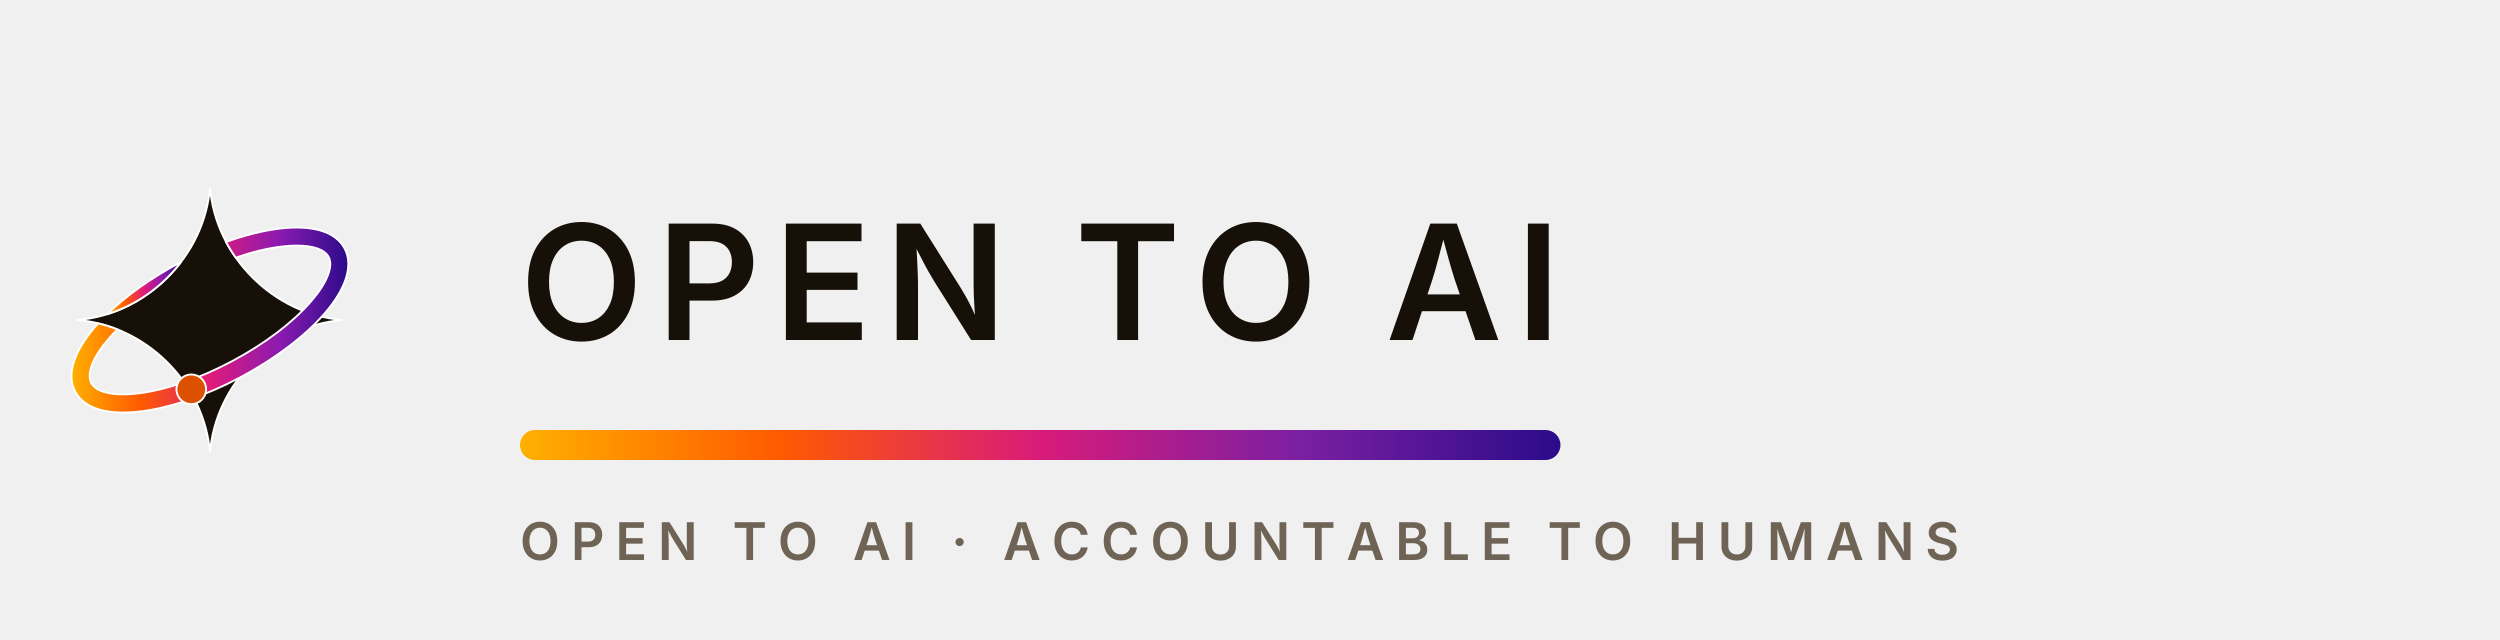
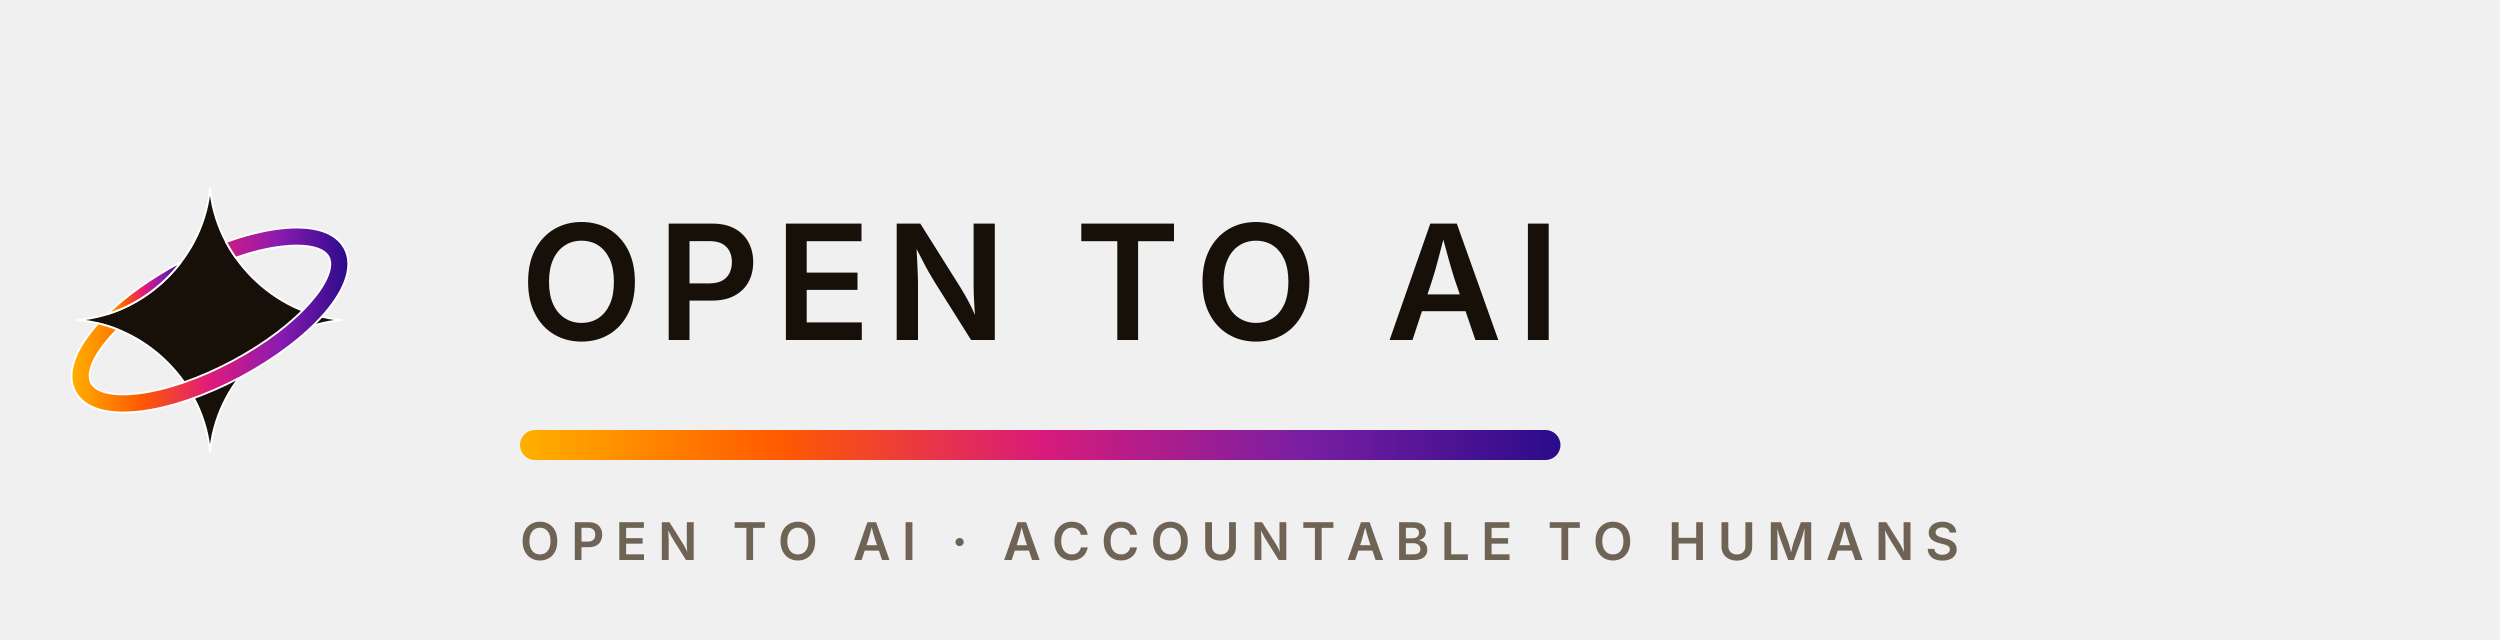
<svg xmlns="http://www.w3.org/2000/svg" width="250" height="64" viewBox="0 0 250 64" role="img">
  <defs>
    <linearGradient id="spec" x1="10" y1="6" x2="54" y2="58" gradientUnits="userSpaceOnUse">
      <stop offset="0" stop-color="#ffb000" />
      <stop offset=".27" stop-color="#ff6a00" />
      <stop offset=".52" stop-color="#e01b7a" />
      <stop offset=".74" stop-color="#8b1bb0" />
      <stop offset="1" stop-color="#2b0b8a" />
    </linearGradient>
    <linearGradient id="specwide" x1="0" y1="0" x2="1" y2="0">
      <stop offset="0" stop-color="#ffb000" />
      <stop offset=".25" stop-color="#ff5a00" />
      <stop offset=".5" stop-color="#d81b7a" />
      <stop offset=".75" stop-color="#7b1fa2" />
      <stop offset="1" stop-color="#2b0b8a" />
    </linearGradient>
  </defs>
  <g transform="translate(4.00 15.00) scale(0.09444)">
    <defs>
      <linearGradient id="g1m9" gradientUnits="userSpaceOnUse" x1="70.949" y1="146.286" x2="149.285" y2="146.286">
        <stop offset="0" stop-color="#FFB000" />
        <stop offset="0.25" stop-color="#FF5A00" />
        <stop offset="0.5" stop-color="#E01B7A" />
        <stop offset="0.75" stop-color="#8B1BB0" />
        <stop offset="1" stop-color="#2B0B8A" />
      </linearGradient>
      <linearGradient id="g2m9" gradientUnits="userSpaceOnUse" x1="33.495" y1="180" x2="326.505" y2="180">
        <stop offset="0" stop-color="#FFB000" />
        <stop offset="0.25" stop-color="#FF5A00" />
        <stop offset="0.5" stop-color="#E01B7A" />
        <stop offset="0.75" stop-color="#8B1BB0" />
        <stop offset="1" stop-color="#2B0B8A" />
      </linearGradient>
    </defs>
    <path d="M180,39.4c-5.6,73.1-67.5,135-140.6,140.6c73.1,5.6,135,67.5,140.6,140.6c5.6-73.1,67.5-135,140.6-140.6C247.5,174.4,185.6,112.5,180,39.4z" fill="#171008" stroke="#FFFFFF" stroke-width="2" />
    <path d="M149.3,118.6c-0.5,0.3-1,0.5-1.5,0.8c-30,16-56.7,35-76.8,54.5C102.1,164.3,129.6,144.5,149.3,118.6z" fill="url(#g1m9)" stroke="#FFFFFF" stroke-width="2" />
    <path d="M322.5,104.2c-9.4-17.7-33.7-25.1-68.5-21c-17.5,2.1-36.9,6.9-57,14.2c3.1,5.8,6.5,11.3,10.3,16.6c17.3-6,33.9-10.1,49-11.8c5.6-0.7,10.8-1,15.6-1c17.4,0,29.6,4.2,33.7,12c5.3,9.9-1.6,27.5-18.5,47c-19.3,22.4-49.1,45-83.9,63.5c-34.8,18.5-70.2,30.6-99.6,34.1c-25.6,3-44-1.1-49.3-11c-5.3-9.9,1.6-27.5,18.5-47c2.8-3.3,5.9-6.6,9.1-9.8c-6.6-2.6-13.4-4.8-20.3-6.4c-1.1,1.3-2.3,2.5-3.4,3.8c-22.8,26.5-30.3,50.8-20.9,68.5c7.7,14.5,25.4,22.1,50.8,22.1c5.5,0,11.5-0.4,17.7-1.1c31.7-3.8,69.5-16.6,106.3-36.2c36.8-19.6,68.6-43.7,89.5-67.9C324.5,146.2,331.9,121.9,322.5,104.2z" fill="url(#g2m9)" stroke="#FFFFFF" stroke-width="2" />
-     <circle cx="160.2" cy="253.4" r="15.7" fill="#dc5000" stroke="#FFFFFF" stroke-width="2" />
  </g>
  <path d="M58.15 34.16Q56.63 34.16 55.42 33.45Q54.21 32.74 53.51 31.40Q52.81 30.06 52.81 28.19Q52.81 26.30 53.51 24.96Q54.21 23.63 55.42 22.91Q56.63 22.20 58.15 22.20Q59.68 22.20 60.89 22.91Q62.09 23.63 62.79 24.96Q63.49 26.30 63.49 28.19Q63.49 30.06 62.79 31.40Q62.09 32.74 60.89 33.45Q59.68 34.16 58.15 34.16ZM58.15 32.29Q59.10 32.29 59.83 31.82Q60.56 31.34 60.98 30.43Q61.39 29.51 61.39 28.19Q61.39 26.85 60.98 25.93Q60.56 25.02 59.83 24.54Q59.10 24.07 58.15 24.07Q57.20 24.07 56.47 24.55Q55.74 25.02 55.32 25.94Q54.90 26.86 54.90 28.19Q54.90 29.51 55.32 30.43Q55.74 31.34 56.47 31.81Q57.20 32.29 58.15 32.29Z M66.87 34.00V22.36H71.22Q72.56 22.36 73.47 22.86Q74.38 23.36 74.85 24.23Q75.32 25.10 75.32 26.21Q75.32 27.33 74.85 28.20Q74.38 29.06 73.46 29.56Q72.54 30.06 71.19 30.06H68.30V28.34H70.91Q71.71 28.34 72.21 28.07Q72.71 27.80 72.95 27.31Q73.19 26.83 73.19 26.21Q73.19 25.59 72.95 25.12Q72.71 24.64 72.21 24.37Q71.70 24.11 70.90 24.11H68.95V34.00Z M78.59 34.00V22.36H86.15V24.12H80.67V27.26H85.75V28.99H80.67V32.24H86.18V34.00Z M89.67 34.00V22.36H92.03L96.06 28.77Q96.31 29.17 96.59 29.67Q96.88 30.18 97.18 30.80Q97.48 31.42 97.78 32.18H97.55Q97.49 31.52 97.45 30.83Q97.41 30.14 97.38 29.52Q97.36 28.89 97.36 28.47V22.36H99.48V34.00H97.11L93.48 28.23Q93.14 27.67 92.83 27.13Q92.53 26.60 92.18 25.91Q91.82 25.23 91.33 24.27H91.62Q91.67 25.12 91.71 25.89Q91.75 26.65 91.77 27.25Q91.80 27.85 91.80 28.22V34.00Z M108.13 24.12V22.36H117.40V24.12H113.81V34.00H111.73V24.12Z M125.60 34.16Q124.07 34.16 122.86 33.45Q121.65 32.74 120.95 31.40Q120.25 30.06 120.25 28.19Q120.25 26.30 120.95 24.96Q121.65 23.63 122.86 22.91Q124.07 22.20 125.60 22.20Q127.13 22.20 128.33 22.91Q129.54 23.63 130.24 24.96Q130.94 26.30 130.94 28.19Q130.94 30.06 130.24 31.40Q129.54 32.74 128.33 33.45Q127.13 34.16 125.60 34.16ZM125.60 32.29Q126.55 32.29 127.28 31.82Q128.01 31.34 128.43 30.43Q128.84 29.51 128.84 28.19Q128.84 26.85 128.43 25.93Q128.01 25.02 127.28 24.54Q126.55 24.07 125.60 24.07Q124.65 24.07 123.92 24.55Q123.18 25.02 122.77 25.94Q122.35 26.86 122.35 28.19Q122.35 29.51 122.77 30.43Q123.18 31.34 123.92 31.81Q124.65 32.29 125.60 32.29Z M138.96 34.00 143.03 22.36H145.68L149.83 34.00H147.54L145.47 27.95Q145.17 27.02 144.84 25.83Q144.51 24.65 144.11 23.14H144.55Q144.16 24.66 143.84 25.85Q143.53 27.05 143.24 27.95L141.25 34.00ZM141.33 31.12V29.44H147.46V31.12Z M154.87 22.36V34.00H152.79V22.36Z" fill="#171008" />
  <rect x="52.0" y="43" width="104.045" height="3" rx="1.5" fill="url(#specwide)" />
  <path d="M54.00 56.05Q53.50 56.05 53.11 55.82Q52.72 55.59 52.49 55.15Q52.26 54.72 52.26 54.11Q52.26 53.50 52.49 53.06Q52.72 52.63 53.11 52.40Q53.50 52.17 54.00 52.17Q54.50 52.17 54.89 52.40Q55.28 52.63 55.51 53.06Q55.73 53.50 55.73 54.11Q55.73 54.72 55.51 55.16Q55.28 55.59 54.89 55.82Q54.50 56.05 54.00 56.05ZM54.00 55.44Q54.31 55.44 54.55 55.29Q54.78 55.14 54.92 54.84Q55.05 54.54 55.05 54.11Q55.05 53.68 54.92 53.38Q54.78 53.08 54.55 52.93Q54.31 52.77 54.00 52.77Q53.69 52.77 53.45 52.93Q53.21 53.08 53.08 53.38Q52.94 53.68 52.94 54.11Q52.94 54.54 53.08 54.84Q53.21 55.14 53.45 55.29Q53.69 55.44 54.00 55.44Z M57.48 56.00V52.22H58.89Q59.33 52.22 59.62 52.38Q59.92 52.54 60.07 52.83Q60.22 53.11 60.22 53.47Q60.22 53.83 60.07 54.11Q59.92 54.40 59.62 54.56Q59.32 54.72 58.88 54.72H57.94V54.16H58.79Q59.05 54.16 59.21 54.07Q59.38 53.98 59.45 53.83Q59.53 53.67 59.53 53.47Q59.53 53.27 59.45 53.11Q59.38 52.96 59.21 52.87Q59.05 52.78 58.79 52.78H58.15V56.00Z M61.93 56.00V52.22H64.39V52.79H62.61V53.81H64.26V54.37H62.61V55.43H64.40V56.00Z M66.18 56.00V52.22H66.95L68.25 54.30Q68.34 54.43 68.43 54.59Q68.52 54.76 68.62 54.96Q68.72 55.16 68.81 55.41H68.74Q68.72 55.19 68.71 54.97Q68.69 54.74 68.68 54.54Q68.68 54.34 68.68 54.20V52.22H69.37V56.00H68.60L67.42 54.12Q67.31 53.94 67.21 53.77Q67.11 53.59 66.99 53.37Q66.88 53.15 66.72 52.84H66.81Q66.83 53.11 66.84 53.36Q66.85 53.61 66.86 53.81Q66.87 54.00 66.87 54.12V56.00Z M73.47 52.79V52.22H76.48V52.79H75.31V56.00H74.64V52.79Z M79.79 56.05Q79.29 56.05 78.90 55.82Q78.51 55.59 78.28 55.15Q78.05 54.72 78.05 54.11Q78.05 53.50 78.28 53.06Q78.51 52.63 78.90 52.40Q79.29 52.17 79.79 52.17Q80.29 52.17 80.68 52.40Q81.07 52.63 81.30 53.06Q81.52 53.50 81.52 54.11Q81.52 54.72 81.30 55.16Q81.07 55.59 80.68 55.82Q80.29 56.05 79.79 56.05ZM79.79 55.44Q80.10 55.44 80.34 55.29Q80.57 55.14 80.71 54.84Q80.84 54.54 80.84 54.11Q80.84 53.68 80.71 53.38Q80.57 53.08 80.34 52.93Q80.10 52.77 79.79 52.77Q79.48 52.77 79.24 52.93Q79.00 53.08 78.87 53.38Q78.73 53.68 78.73 54.11Q78.73 54.54 78.87 54.84Q79.00 55.14 79.24 55.29Q79.48 55.44 79.79 55.44Z M85.42 56.00 86.74 52.22H87.61L88.95 56.00H88.21L87.54 54.04Q87.44 53.73 87.33 53.35Q87.23 52.96 87.10 52.47H87.24Q87.11 52.97 87.01 53.35Q86.91 53.74 86.81 54.04L86.16 56.00ZM86.19 55.06V54.52H88.19V55.06Z M91.24 52.22V56.00H90.56V52.22Z M95.96 54.61Q95.79 54.61 95.67 54.49Q95.55 54.38 95.55 54.21Q95.55 54.03 95.67 53.92Q95.79 53.80 95.96 53.80Q96.13 53.80 96.25 53.92Q96.37 54.03 96.37 54.21Q96.37 54.38 96.25 54.49Q96.13 54.61 95.96 54.61Z M100.42 56.00 101.75 52.22H102.61L103.96 56.00H103.21L102.54 54.04Q102.44 53.73 102.33 53.35Q102.23 52.96 102.10 52.47H102.24Q102.11 52.97 102.01 53.35Q101.91 53.74 101.82 54.04L101.17 56.00ZM101.19 55.06V54.52H103.19V55.06Z M107.17 56.05Q106.68 56.05 106.29 55.82Q105.89 55.59 105.67 55.15Q105.44 54.72 105.44 54.11Q105.44 53.50 105.67 53.06Q105.90 52.63 106.29 52.40Q106.68 52.17 107.17 52.17Q107.48 52.17 107.76 52.25Q108.03 52.34 108.24 52.51Q108.45 52.68 108.59 52.92Q108.72 53.17 108.77 53.48H108.08Q108.05 53.31 107.97 53.18Q107.89 53.05 107.77 52.96Q107.65 52.87 107.50 52.82Q107.35 52.77 107.18 52.77Q106.87 52.77 106.63 52.93Q106.39 53.09 106.26 53.38Q106.12 53.68 106.12 54.11Q106.12 54.54 106.26 54.84Q106.40 55.14 106.64 55.29Q106.88 55.44 107.18 55.44Q107.35 55.44 107.50 55.40Q107.65 55.35 107.77 55.26Q107.89 55.17 107.97 55.04Q108.05 54.91 108.09 54.74H108.77Q108.73 55.01 108.60 55.25Q108.48 55.49 108.27 55.67Q108.06 55.85 107.79 55.95Q107.51 56.05 107.17 56.05Z M112.11 56.05Q111.61 56.05 111.22 55.82Q110.83 55.59 110.60 55.15Q110.37 54.72 110.37 54.11Q110.37 53.50 110.60 53.06Q110.83 52.63 111.22 52.40Q111.61 52.17 112.11 52.17Q112.42 52.17 112.69 52.25Q112.96 52.34 113.17 52.51Q113.38 52.68 113.52 52.92Q113.65 53.17 113.70 53.48H113.02Q112.98 53.31 112.90 53.18Q112.82 53.05 112.70 52.96Q112.59 52.87 112.44 52.82Q112.29 52.77 112.12 52.77Q111.81 52.77 111.57 52.93Q111.33 53.09 111.19 53.38Q111.06 53.68 111.06 54.11Q111.06 54.54 111.19 54.84Q111.33 55.14 111.57 55.29Q111.81 55.44 112.11 55.44Q112.28 55.44 112.43 55.40Q112.58 55.35 112.70 55.26Q112.82 55.17 112.90 55.04Q112.99 54.91 113.02 54.74H113.70Q113.66 55.01 113.54 55.25Q113.41 55.49 113.20 55.67Q112.99 55.85 112.72 55.95Q112.44 56.05 112.11 56.05Z M117.04 56.05Q116.55 56.05 116.15 55.82Q115.76 55.59 115.53 55.15Q115.31 54.72 115.31 54.11Q115.31 53.50 115.53 53.06Q115.76 52.63 116.15 52.40Q116.55 52.17 117.04 52.17Q117.54 52.17 117.93 52.40Q118.32 52.63 118.55 53.06Q118.78 53.50 118.78 54.11Q118.78 54.72 118.55 55.16Q118.32 55.59 117.93 55.82Q117.54 56.05 117.04 56.05ZM117.04 55.44Q117.35 55.44 117.59 55.29Q117.83 55.14 117.96 54.84Q118.10 54.54 118.10 54.11Q118.10 53.68 117.96 53.38Q117.83 53.08 117.59 52.93Q117.35 52.77 117.04 52.77Q116.73 52.77 116.50 52.93Q116.26 53.08 116.12 53.38Q115.99 53.68 115.99 54.11Q115.99 54.54 116.12 54.84Q116.26 55.14 116.50 55.29Q116.73 55.44 117.04 55.44Z M122.06 56.06Q121.59 56.06 121.25 55.88Q120.90 55.71 120.71 55.40Q120.52 55.09 120.52 54.69V52.22H121.20V54.63Q121.20 54.87 121.30 55.05Q121.41 55.24 121.60 55.34Q121.79 55.45 122.06 55.45Q122.32 55.45 122.51 55.34Q122.70 55.24 122.81 55.05Q122.91 54.87 122.91 54.63V52.22H123.59V54.69Q123.59 55.09 123.40 55.40Q123.21 55.71 122.86 55.88Q122.52 56.06 122.06 56.06Z M125.45 56.00V52.22H126.21L127.52 54.30Q127.60 54.43 127.70 54.59Q127.79 54.76 127.89 54.96Q127.98 55.16 128.08 55.41H128.01Q127.99 55.19 127.97 54.97Q127.96 54.74 127.95 54.54Q127.95 54.34 127.95 54.20V52.22H128.63V56.00H127.87L126.69 54.12Q126.57 53.94 126.47 53.77Q126.37 53.59 126.26 53.37Q126.15 53.15 125.98 52.84H126.08Q126.09 53.11 126.11 53.36Q126.12 53.61 126.13 53.81Q126.14 54.00 126.14 54.12V56.00Z M130.33 52.79V52.22H133.34V52.79H132.17V56.00H131.49V52.79Z M134.77 56.00 136.10 52.22H136.96L138.31 56.00H137.56L136.89 54.04Q136.79 53.73 136.68 53.35Q136.58 52.96 136.45 52.47H136.59Q136.46 52.97 136.36 53.35Q136.26 53.74 136.17 54.04L135.52 56.00ZM135.54 55.06V54.52H137.54V55.06Z M139.91 56.00V52.22H141.36Q141.77 52.22 142.04 52.35Q142.31 52.47 142.45 52.70Q142.58 52.92 142.58 53.20Q142.58 53.43 142.49 53.59Q142.40 53.76 142.25 53.86Q142.10 53.96 141.92 54.01V54.04Q142.12 54.05 142.31 54.16Q142.49 54.28 142.61 54.48Q142.73 54.68 142.73 54.97Q142.73 55.26 142.59 55.50Q142.44 55.73 142.16 55.86Q141.87 56.00 141.44 56.00ZM140.59 55.43H141.33Q141.71 55.43 141.87 55.29Q142.04 55.14 142.04 54.92Q142.04 54.75 141.96 54.61Q141.87 54.48 141.72 54.40Q141.57 54.32 141.35 54.32H140.59ZM140.59 53.83H141.27Q141.45 53.83 141.60 53.76Q141.74 53.70 141.82 53.58Q141.90 53.45 141.90 53.29Q141.90 53.07 141.75 52.92Q141.59 52.78 141.29 52.78H140.59Z M144.44 56.00V52.22H145.12V55.43H146.79V56.00Z M148.48 56.00V52.22H150.94V52.79H149.16V53.81H150.81V54.37H149.16V55.43H150.95V56.00Z M154.97 52.79V52.22H157.98V52.79H156.82V56.00H156.14V52.79Z M161.29 56.05Q160.79 56.05 160.40 55.82Q160.01 55.59 159.78 55.15Q159.55 54.72 159.55 54.11Q159.55 53.50 159.78 53.06Q160.01 52.63 160.40 52.40Q160.79 52.17 161.29 52.17Q161.79 52.17 162.18 52.40Q162.57 52.63 162.80 53.06Q163.02 53.50 163.02 54.11Q163.02 54.72 162.80 55.16Q162.57 55.59 162.18 55.82Q161.79 56.05 161.29 56.05ZM161.29 55.44Q161.60 55.44 161.84 55.29Q162.07 55.14 162.21 54.84Q162.34 54.54 162.34 54.11Q162.34 53.68 162.21 53.38Q162.07 53.08 161.84 52.93Q161.60 52.77 161.29 52.77Q160.98 52.77 160.74 52.93Q160.51 53.08 160.37 53.38Q160.23 53.68 160.23 54.11Q160.23 54.54 160.37 54.84Q160.51 55.14 160.74 55.29Q160.98 55.44 161.29 55.44Z M167.18 56.00V52.22H167.86V53.78H169.62V52.22H170.29V56.00H169.62V54.35H167.86V56.00Z M173.69 56.06Q173.23 56.06 172.88 55.88Q172.54 55.71 172.35 55.40Q172.15 55.09 172.15 54.69V52.22H172.83V54.63Q172.83 54.87 172.94 55.05Q173.04 55.24 173.24 55.34Q173.43 55.45 173.69 55.45Q173.95 55.45 174.14 55.34Q174.33 55.24 174.44 55.05Q174.54 54.87 174.54 54.63V52.22H175.22V54.69Q175.22 55.09 175.03 55.40Q174.84 55.71 174.49 55.88Q174.15 56.06 173.69 56.06Z M177.08 56.00V52.22H178.10L178.82 54.17Q178.86 54.28 178.91 54.45Q178.95 54.62 179.00 54.82Q179.05 55.02 179.10 55.21Q179.14 55.39 179.17 55.54H179.03Q179.07 55.40 179.11 55.21Q179.15 55.02 179.20 54.83Q179.25 54.63 179.30 54.45Q179.35 54.28 179.38 54.17L180.09 52.22H181.12V56.00H180.44V54.09Q180.44 53.97 180.44 53.80Q180.45 53.62 180.45 53.43Q180.46 53.23 180.46 53.03Q180.47 52.82 180.47 52.64H180.51Q180.46 52.84 180.40 53.05Q180.35 53.26 180.29 53.46Q180.23 53.66 180.18 53.82Q180.12 53.98 180.09 54.09L179.39 56.00H178.81L178.10 54.09Q178.06 53.98 178.01 53.82Q177.96 53.66 177.90 53.47Q177.84 53.27 177.78 53.06Q177.72 52.85 177.66 52.64H177.72Q177.72 52.81 177.73 53.01Q177.73 53.21 177.74 53.41Q177.74 53.61 177.74 53.79Q177.75 53.96 177.75 54.09V56.00Z M182.72 56.00 184.04 52.22H184.91L186.25 56.00H185.51L184.84 54.04Q184.74 53.73 184.63 53.35Q184.53 52.96 184.40 52.47H184.54Q184.41 52.97 184.31 53.35Q184.21 53.74 184.11 54.04L183.47 56.00ZM183.49 55.06V54.52H185.49V55.06Z M187.86 56.00V52.22H188.63L189.94 54.30Q190.02 54.43 190.11 54.59Q190.20 54.76 190.30 54.96Q190.40 55.16 190.49 55.41H190.42Q190.40 55.19 190.39 54.97Q190.37 54.74 190.37 54.54Q190.36 54.34 190.36 54.20V52.22H191.05V56.00H190.28L189.10 54.12Q188.99 53.94 188.89 53.77Q188.79 53.59 188.67 53.37Q188.56 53.15 188.40 52.84H188.49Q188.51 53.11 188.52 53.36Q188.53 53.61 188.54 53.81Q188.55 54.00 188.55 54.12V56.00Z M194.24 56.06Q193.80 56.06 193.47 55.92Q193.15 55.78 192.97 55.52Q192.79 55.26 192.77 54.89H193.44Q193.45 55.09 193.56 55.22Q193.67 55.35 193.84 55.41Q194.02 55.48 194.23 55.48Q194.46 55.48 194.63 55.41Q194.80 55.34 194.89 55.22Q194.99 55.10 194.99 54.93Q194.99 54.79 194.91 54.69Q194.82 54.59 194.67 54.53Q194.51 54.46 194.31 54.41L193.88 54.30Q193.41 54.17 193.14 53.93Q192.87 53.68 192.87 53.28Q192.87 52.95 193.05 52.69Q193.23 52.44 193.55 52.30Q193.86 52.17 194.26 52.17Q194.66 52.17 194.96 52.31Q195.27 52.45 195.44 52.69Q195.61 52.94 195.62 53.25H194.96Q194.94 53.01 194.74 52.88Q194.55 52.74 194.25 52.74Q194.03 52.74 193.88 52.81Q193.72 52.87 193.64 52.98Q193.56 53.10 193.56 53.24Q193.56 53.40 193.66 53.50Q193.75 53.60 193.90 53.66Q194.05 53.72 194.20 53.76L194.56 53.85Q194.77 53.90 194.97 53.99Q195.16 54.07 195.32 54.20Q195.48 54.33 195.58 54.51Q195.67 54.69 195.67 54.94Q195.67 55.27 195.50 55.52Q195.33 55.78 195.01 55.92Q194.69 56.06 194.24 56.06Z" fill="#6f6355" />
</svg>
